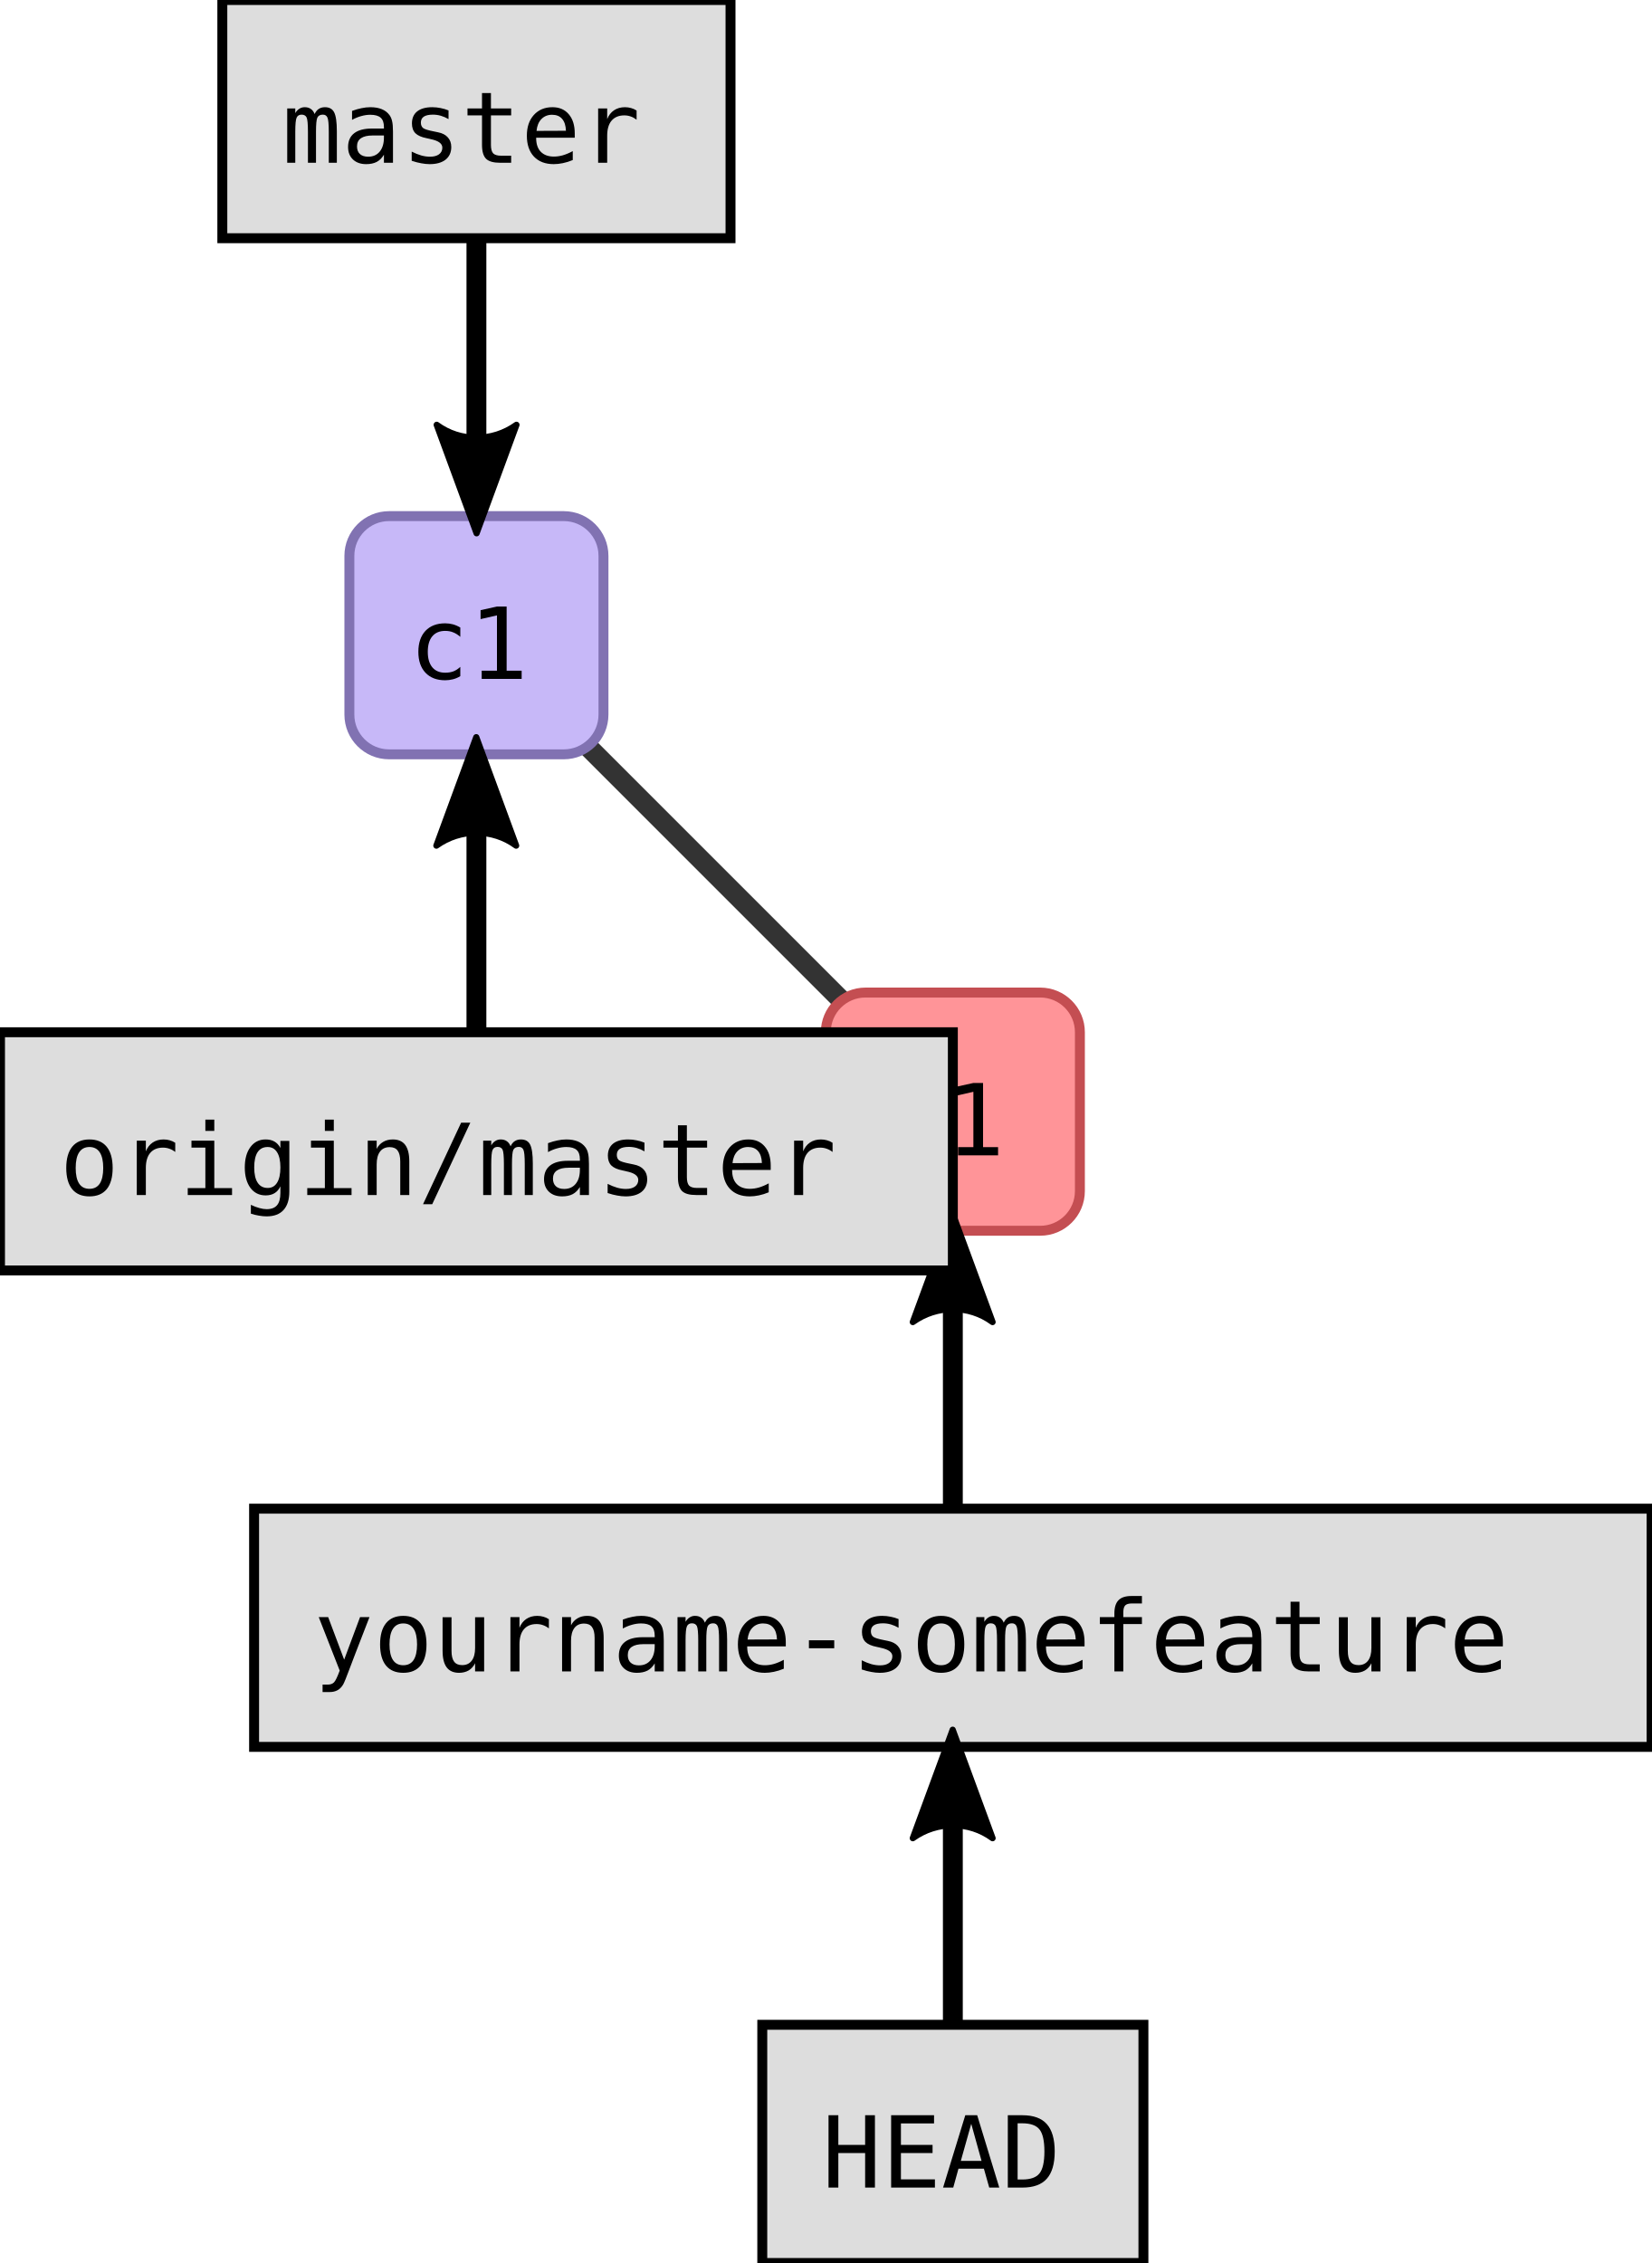
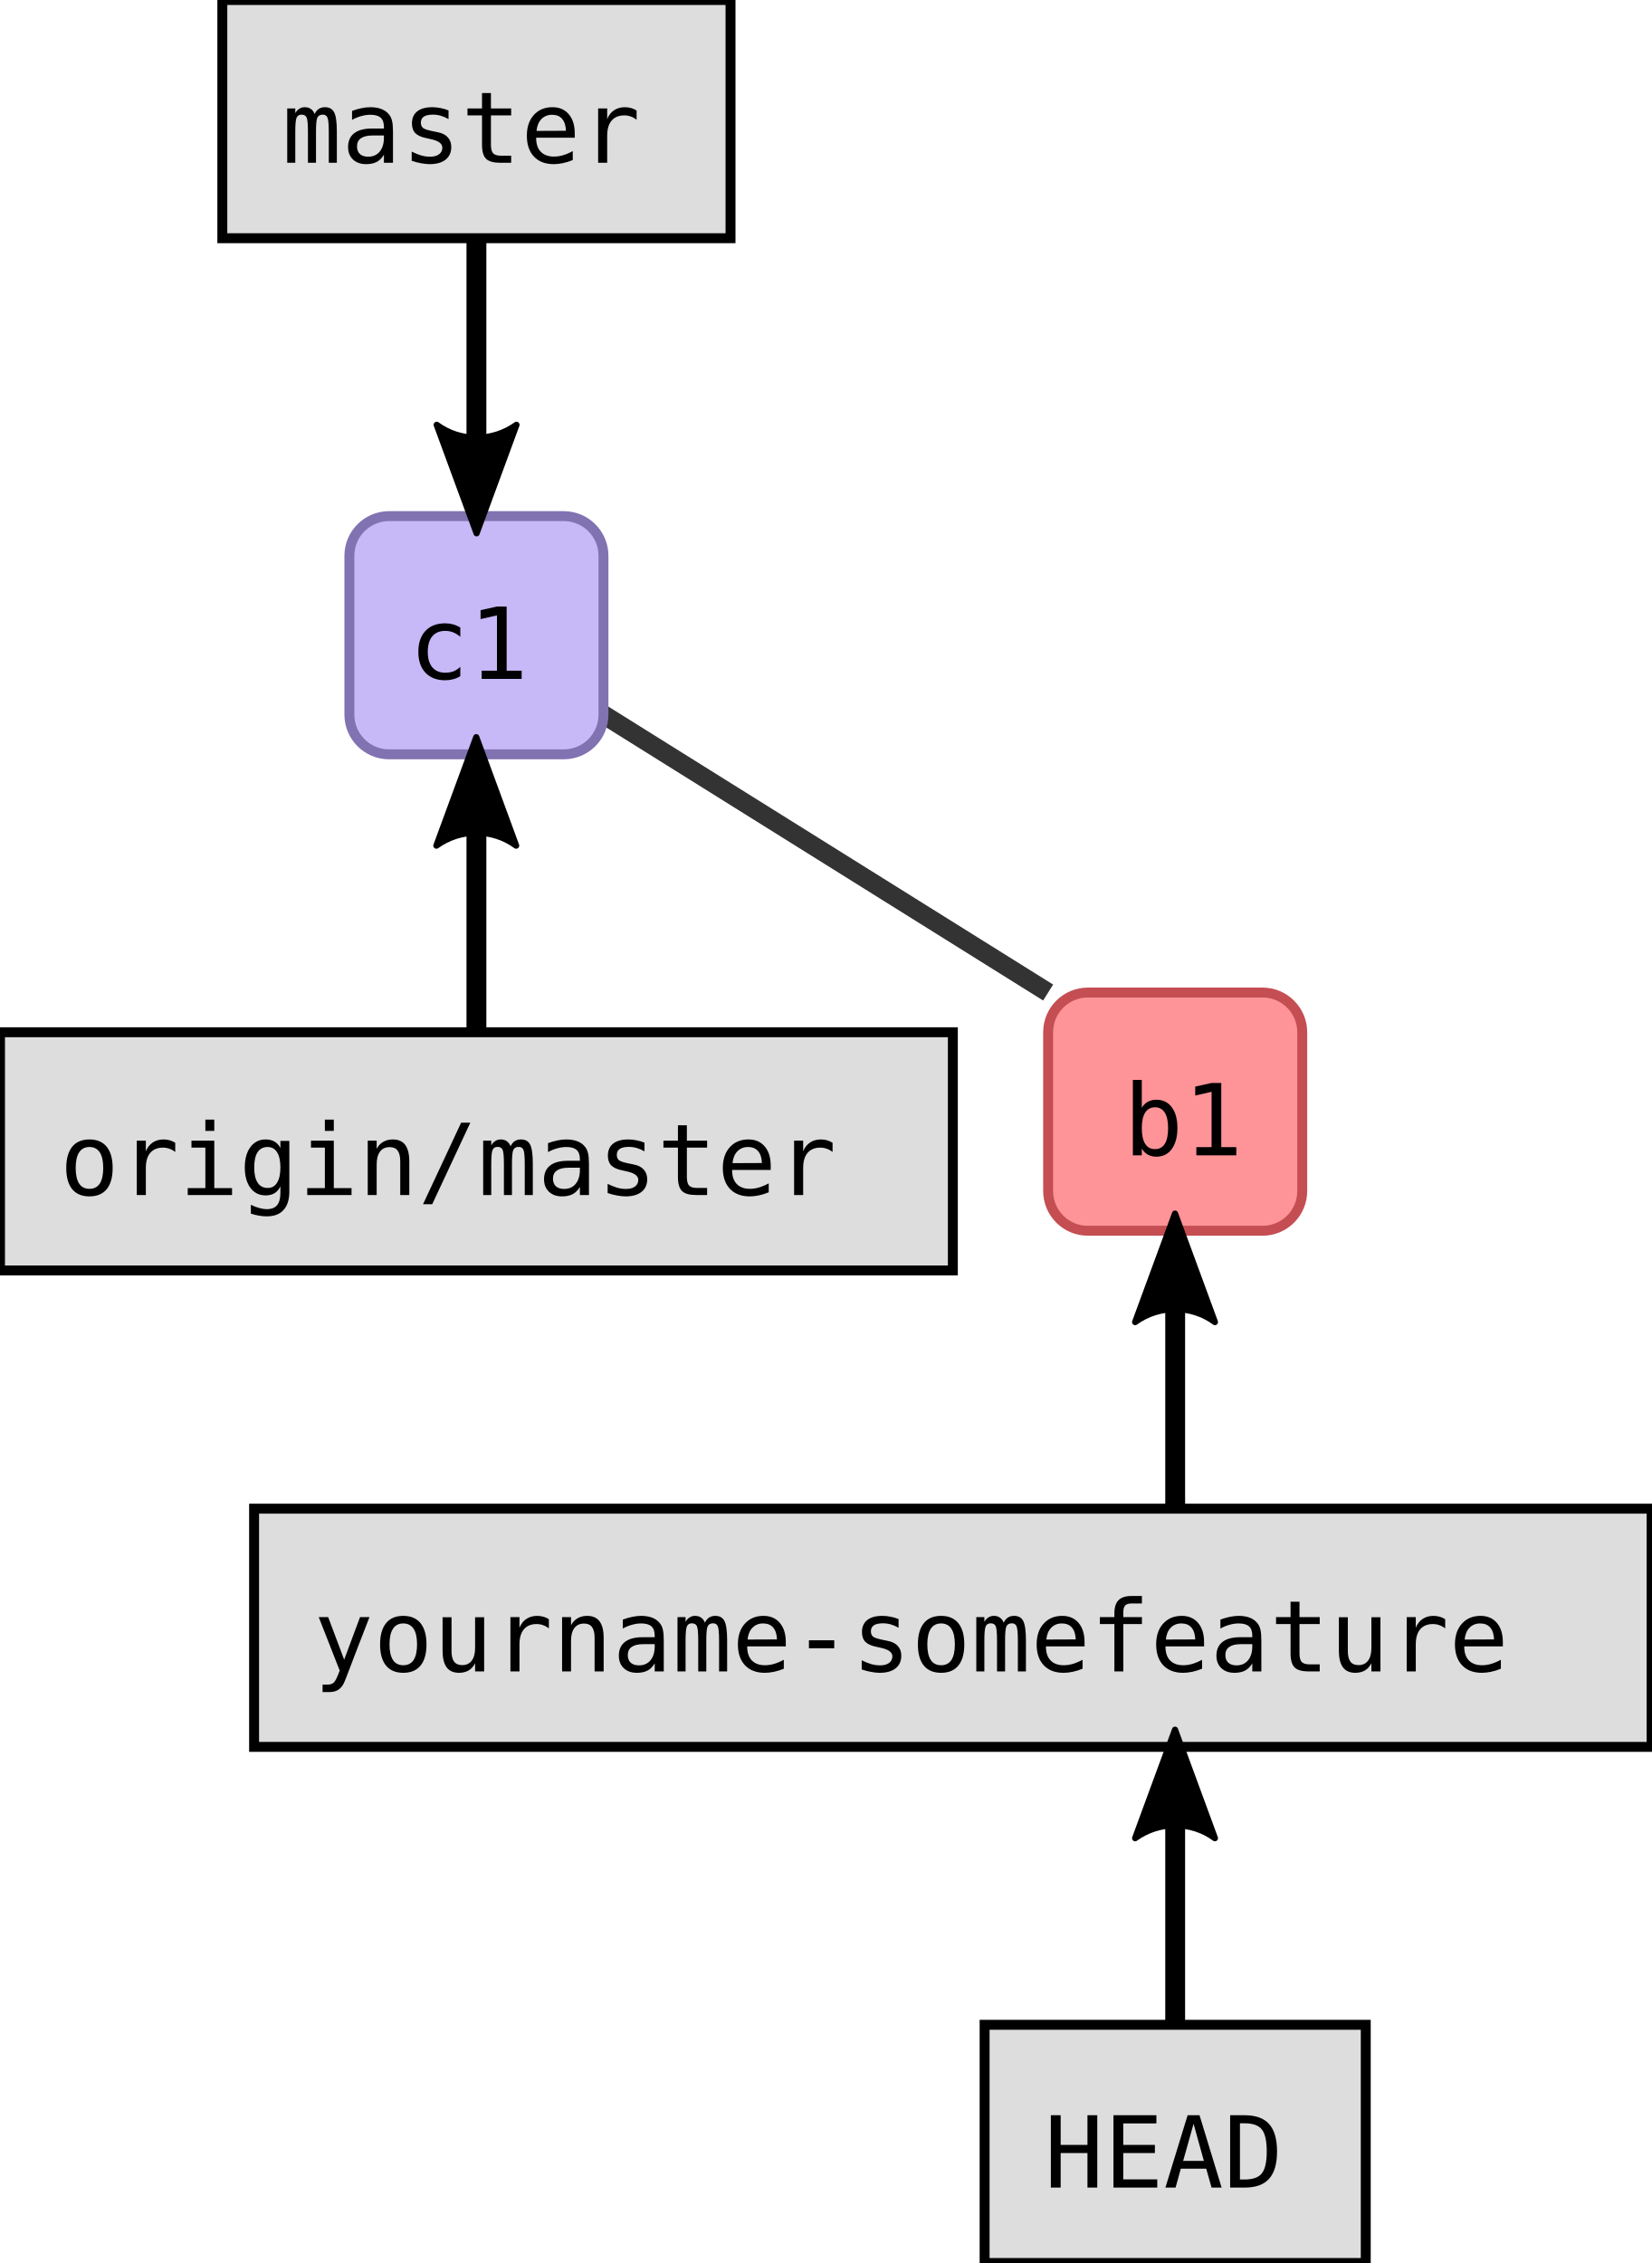
<svg xmlns="http://www.w3.org/2000/svg" width="208.0" height="285.0" id="svg2" version="1.1">
  <defs id="defs4">
    <marker orient="auto" refY="0.0" refX="0.0" id="fullmarker" style="overflow:visible;">
-       <path style="opacity:1.0;fill:#000000;stroke:#000000;fill-rule:evenodd;stroke-width:0.625;stroke-linejoin:round;" d="M 8.719,4.034 L -2.207,0.016 L 8.719,-4.002 C 6.973,-1.63 6.983,1.616 8.719,4.034 z " transform="scale(0.5) rotate(180) translate(0,0)" />
+       <path style="opacity:1.0;fill:#000000;stroke:#000000;fill-rule:evenodd;stroke-width:0.625;stroke-linejoin:round;" d="M 8.719,4.034 L -2.207,0.016 L 8.719,-4.002 C 6.973,-1.63 6.983,1.616 8.719,4.034 z " transform="scale(0.5) rotate(180) translate(0,0)" id="path2" />
    </marker>
    <marker orient="auto" refY="0.0" refX="0.0" id="ghostmarker" style="overflow:visible;">
-       <path style="opacity:0.2;fill:#000000;stroke:#000000;fill-rule:evenodd;stroke-width:0.625;stroke-linejoin:round;" d="M 8.719,4.034 L -2.207,0.016 L 8.719,-4.002 C 6.973,-1.63 6.983,1.616 8.719,4.034 z " transform="scale(0.5) rotate(180) translate(0,0)" />
+       <path style="opacity:0.2;fill:#000000;stroke:#000000;fill-rule:evenodd;stroke-width:0.625;stroke-linejoin:round;" d="M 8.719,4.034 L -2.207,0.016 L 8.719,-4.002 C 6.973,-1.63 6.983,1.616 8.719,4.034 z " transform="scale(0.5) rotate(180) translate(0,0)" id="path5" />
    </marker>
  </defs>
  <g transform="translate(44.0,65.0) rotate(0)" id="layer1">
-     <line x1="16.0" y1="15.0" x2="76.0" y2="75.0" style="stroke:#000000;                         stroke-width:2.5;                         stroke-opacity:0.8" />
-     <rect style="fill:#c7b8f8;                         stroke:#8172B2;                         stroke-width:1.25;                         stroke-miterlimit:4;                         stroke-opacity:1.0;                         stroke-dasharray:none" width="32.0" height="30.0" x="0.0" y="0.0" ry="5.0" />
-     <text style="font-size:12.5px;                         font-style:normal;                         font-weight:normal;                         line-height:125%%;                         letter-spacing:0px;                         word-spacing:0px;                         fill:#000000;                         fill-opacity:1.0;                         stroke:none;                         font-family:DejaVu Sans Mono" x="7.5" y="20.5">c1</text>
-     <rect style="fill:#ff9498;                         stroke:#C44E52;                         stroke-width:1.25;                         stroke-miterlimit:4;                         stroke-opacity:1.0;                         stroke-dasharray:none" width="32.0" height="30.0" x="60.0" y="60.0" ry="5.0" />
-     <text style="font-size:12.5px;                         font-style:normal;                         font-weight:normal;                         line-height:125%%;                         letter-spacing:0px;                         word-spacing:0px;                         fill:#000000;                         fill-opacity:1.0;                         stroke:none;                         font-family:DejaVu Sans Mono" x="67.5" y="80.5">b1</text>
-     <path style="fill:none;                  stroke:#000000;                  stroke-width:2.5;                  stroke-linecap:butt;                  stroke-linejoin:miter;                  stroke-opacity:1.0;                  marker-end:url(#fullmarker);                  stroke-miterlimit:4;                  stroke-dasharray:none" d="M 76.0,140.0 76.0,90.6" />
-     <rect style="fill:#dddddd;                         stroke:#000000;                         stroke-width:1.25;                         stroke-miterlimit:4;                         stroke-opacity:1.0;                         stroke-dasharray:none" width="176.0" height="30.0" x="-12.0" y="125.0" ry="0.0" />
-     <text style="font-size:12.5px;                         font-style:normal;                         font-weight:normal;                         line-height:125%%;                         letter-spacing:0px;                         word-spacing:0px;                         fill:#000000;                         fill-opacity:1.0;                         stroke:none;                         font-family:DejaVu Sans Mono" x="-4.5" y="145.5">yourname-somefeature</text>
-     <path style="fill:none;                  stroke:#000000;                  stroke-width:2.5;                  stroke-linecap:butt;                  stroke-linejoin:miter;                  stroke-opacity:1.0;                  marker-end:url(#fullmarker);                  stroke-miterlimit:4;                  stroke-dasharray:none" d="M 76.0,205.0 76.0,155.6" />
-     <rect style="fill:#dddddd;                         stroke:#000000;                         stroke-width:1.25;                         stroke-miterlimit:4;                         stroke-opacity:1.0;                         stroke-dasharray:none" width="48.0" height="30.0" x="52.0" y="190.0" ry="0.0" />
-     <text style="font-size:12.5px;                         font-style:normal;                         font-weight:normal;                         line-height:125%%;                         letter-spacing:0px;                         word-spacing:0px;                         fill:#000000;                         fill-opacity:1.0;                         stroke:none;                         font-family:DejaVu Sans Mono" x="59.5" y="210.5">HEAD</text>
-     <path style="fill:none;                  stroke:#000000;                  stroke-width:2.5;                  stroke-linecap:butt;                  stroke-linejoin:miter;                  stroke-opacity:1.0;                  marker-end:url(#fullmarker);                  stroke-miterlimit:4;                  stroke-dasharray:none" d="M 16.0,-50.0 16.0,-0.6" />
-     <rect style="fill:#dddddd;                         stroke:#000000;                         stroke-width:1.25;                         stroke-miterlimit:4;                         stroke-opacity:1.0;                         stroke-dasharray:none" width="64.0" height="30.0" x="-16.0" y="-65.0" ry="0.0" />
-     <text style="font-size:12.5px;                         font-style:normal;                         font-weight:normal;                         line-height:125%%;                         letter-spacing:0px;                         word-spacing:0px;                         fill:#000000;                         fill-opacity:1.0;                         stroke:none;                         font-family:DejaVu Sans Mono" x="-8.5" y="-44.5">master</text>
-     <path style="fill:none;                  stroke:#000000;                  stroke-width:2.5;                  stroke-linecap:butt;                  stroke-linejoin:miter;                  stroke-opacity:1.0;                  marker-end:url(#fullmarker);                  stroke-miterlimit:4;                  stroke-dasharray:none" d="M 16.0,80.0 16.0,30.6" />
-     <rect style="fill:#dddddd;                         stroke:#000000;                         stroke-width:1.25;                         stroke-miterlimit:4;                         stroke-opacity:1.0;                         stroke-dasharray:none" width="120.0" height="30.0" x="-44.0" y="65.0" ry="0.0" />
-     <text style="font-size:12.5px;                         font-style:normal;                         font-weight:normal;                         line-height:125%%;                         letter-spacing:0px;                         word-spacing:0px;                         fill:#000000;                         fill-opacity:1.0;                         stroke:none;                         font-family:DejaVu Sans Mono" x="-36.5" y="85.5">origin/master</text>
+     <line x1="16" y1="15" x2="88" y2="60" style="stroke:#000000;stroke-width:2.372;stroke-opacity:0.8" id="line9" />
+     <rect style="fill:#c7b8f8;                         stroke:#8172B2;                         stroke-width:1.25;                         stroke-miterlimit:4;                         stroke-opacity:1.0;                         stroke-dasharray:none" width="32.0" height="30.0" x="0.0" y="0.0" ry="5.0" id="rect11" />
+     <text style="font-style:normal;font-weight:normal;font-size:12.5px;line-height:0%;font-family:'DejaVu Sans Mono';letter-spacing:0px;word-spacing:0px;fill:#000000;fill-opacity:1;stroke:none" x="7.5" y="20.5" id="text13">c1</text>
+     <rect style="fill:#ff9498;stroke:#c44e52;stroke-width:1.25;stroke-miterlimit:4;stroke-dasharray:none;stroke-opacity:1" width="32" height="30" x="88" y="60" ry="5" id="rect15" />
+     <text style="font-style:normal;font-weight:normal;font-size:12.5px;line-height:0%;font-family:'DejaVu Sans Mono';letter-spacing:0px;word-spacing:0px;fill:#000000;fill-opacity:1;stroke:none" x="97.5" y="80.5" id="text17">b1</text>
+     <path style="fill:none;stroke:#000000;stroke-width:2.5;stroke-linecap:butt;stroke-linejoin:miter;stroke-miterlimit:4;stroke-dasharray:none;stroke-opacity:1;marker-end:url(#fullmarker)" d="M 104,140 V 90.6" id="path19" />
+     <rect style="fill:#dddddd;                         stroke:#000000;                         stroke-width:1.25;                         stroke-miterlimit:4;                         stroke-opacity:1.0;                         stroke-dasharray:none" width="176.0" height="30.0" x="-12.0" y="125.0" ry="0.0" id="rect21" />
+     <text style="font-style:normal;font-weight:normal;font-size:12.5px;line-height:0%;font-family:'DejaVu Sans Mono';letter-spacing:0px;word-spacing:0px;fill:#000000;fill-opacity:1;stroke:none" x="-4.5" y="145.5" id="text23">yourname-somefeature</text>
+     <path style="fill:none;stroke:#000000;stroke-width:2.5;stroke-linecap:butt;stroke-linejoin:miter;stroke-miterlimit:4;stroke-dasharray:none;stroke-opacity:1;marker-end:url(#fullmarker)" d="M 104,205 V 155.6" id="path25" />
+     <rect style="fill:#dddddd;stroke:#000000;stroke-width:1.25;stroke-miterlimit:4;stroke-dasharray:none;stroke-opacity:1" width="48" height="30" x="80" y="190" ry="0.0" id="rect27" />
+     <text style="font-style:normal;font-weight:normal;font-size:12.5px;line-height:0%;font-family:'DejaVu Sans Mono';letter-spacing:0px;word-spacing:0px;fill:#000000;fill-opacity:1;stroke:none" x="87.5" y="210.5" id="text29">HEAD</text>
+     <path style="fill:none;                  stroke:#000000;                  stroke-width:2.5;                  stroke-linecap:butt;                  stroke-linejoin:miter;                  stroke-opacity:1.0;                  marker-end:url(#fullmarker);                  stroke-miterlimit:4;                  stroke-dasharray:none" d="M 16.0,-50.0 16.0,-0.6" id="path31" />
+     <rect style="fill:#dddddd;                         stroke:#000000;                         stroke-width:1.25;                         stroke-miterlimit:4;                         stroke-opacity:1.0;                         stroke-dasharray:none" width="64.0" height="30.0" x="-16.0" y="-65.0" ry="0.0" id="rect33" />
+     <text style="font-style:normal;font-weight:normal;font-size:12.5px;line-height:0%;font-family:'DejaVu Sans Mono';letter-spacing:0px;word-spacing:0px;fill:#000000;fill-opacity:1;stroke:none" x="-8.5" y="-44.5" id="text35">master</text>
+     <path style="fill:none;                  stroke:#000000;                  stroke-width:2.5;                  stroke-linecap:butt;                  stroke-linejoin:miter;                  stroke-opacity:1.0;                  marker-end:url(#fullmarker);                  stroke-miterlimit:4;                  stroke-dasharray:none" d="M 16.0,80.0 16.0,30.6" id="path37" />
+     <rect style="fill:#dddddd;                         stroke:#000000;                         stroke-width:1.25;                         stroke-miterlimit:4;                         stroke-opacity:1.0;                         stroke-dasharray:none" width="120.0" height="30.0" x="-44.0" y="65.0" ry="0.0" id="rect39" />
+     <text style="font-style:normal;font-weight:normal;font-size:12.5px;line-height:0%;font-family:'DejaVu Sans Mono';letter-spacing:0px;word-spacing:0px;fill:#000000;fill-opacity:1;stroke:none" x="-36.5" y="85.5" id="text41">origin/master</text>
  </g>
</svg>
